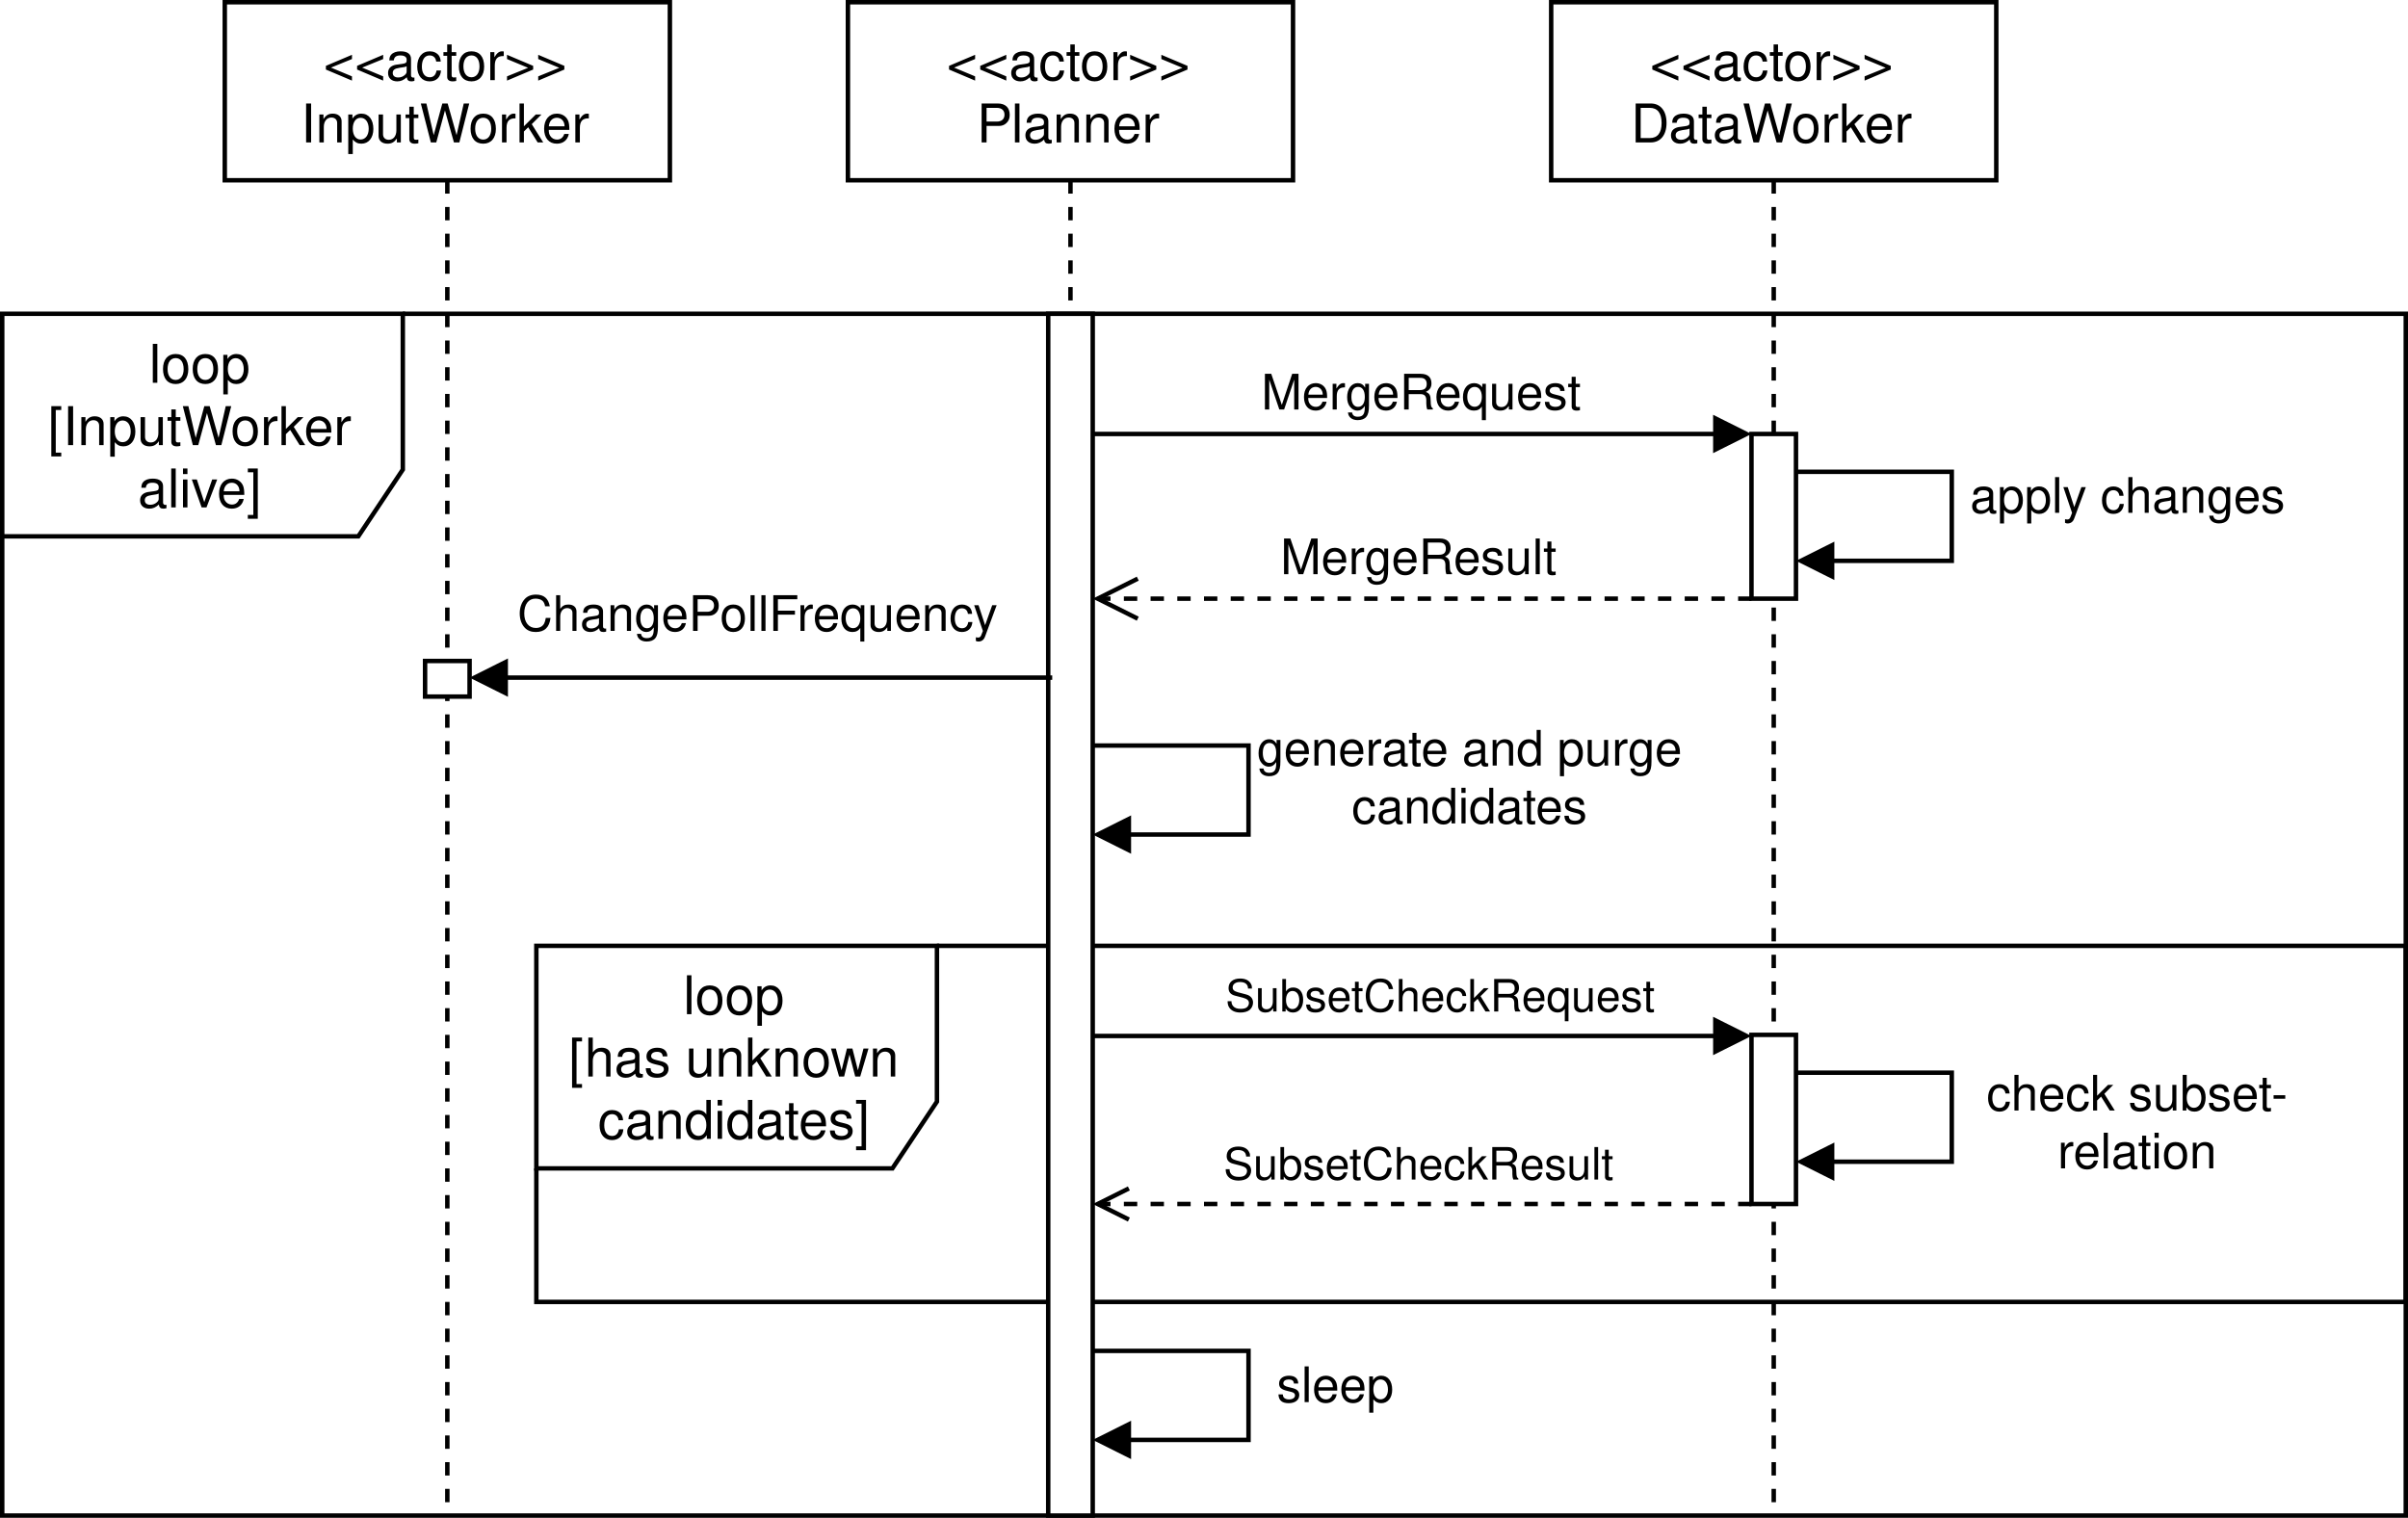
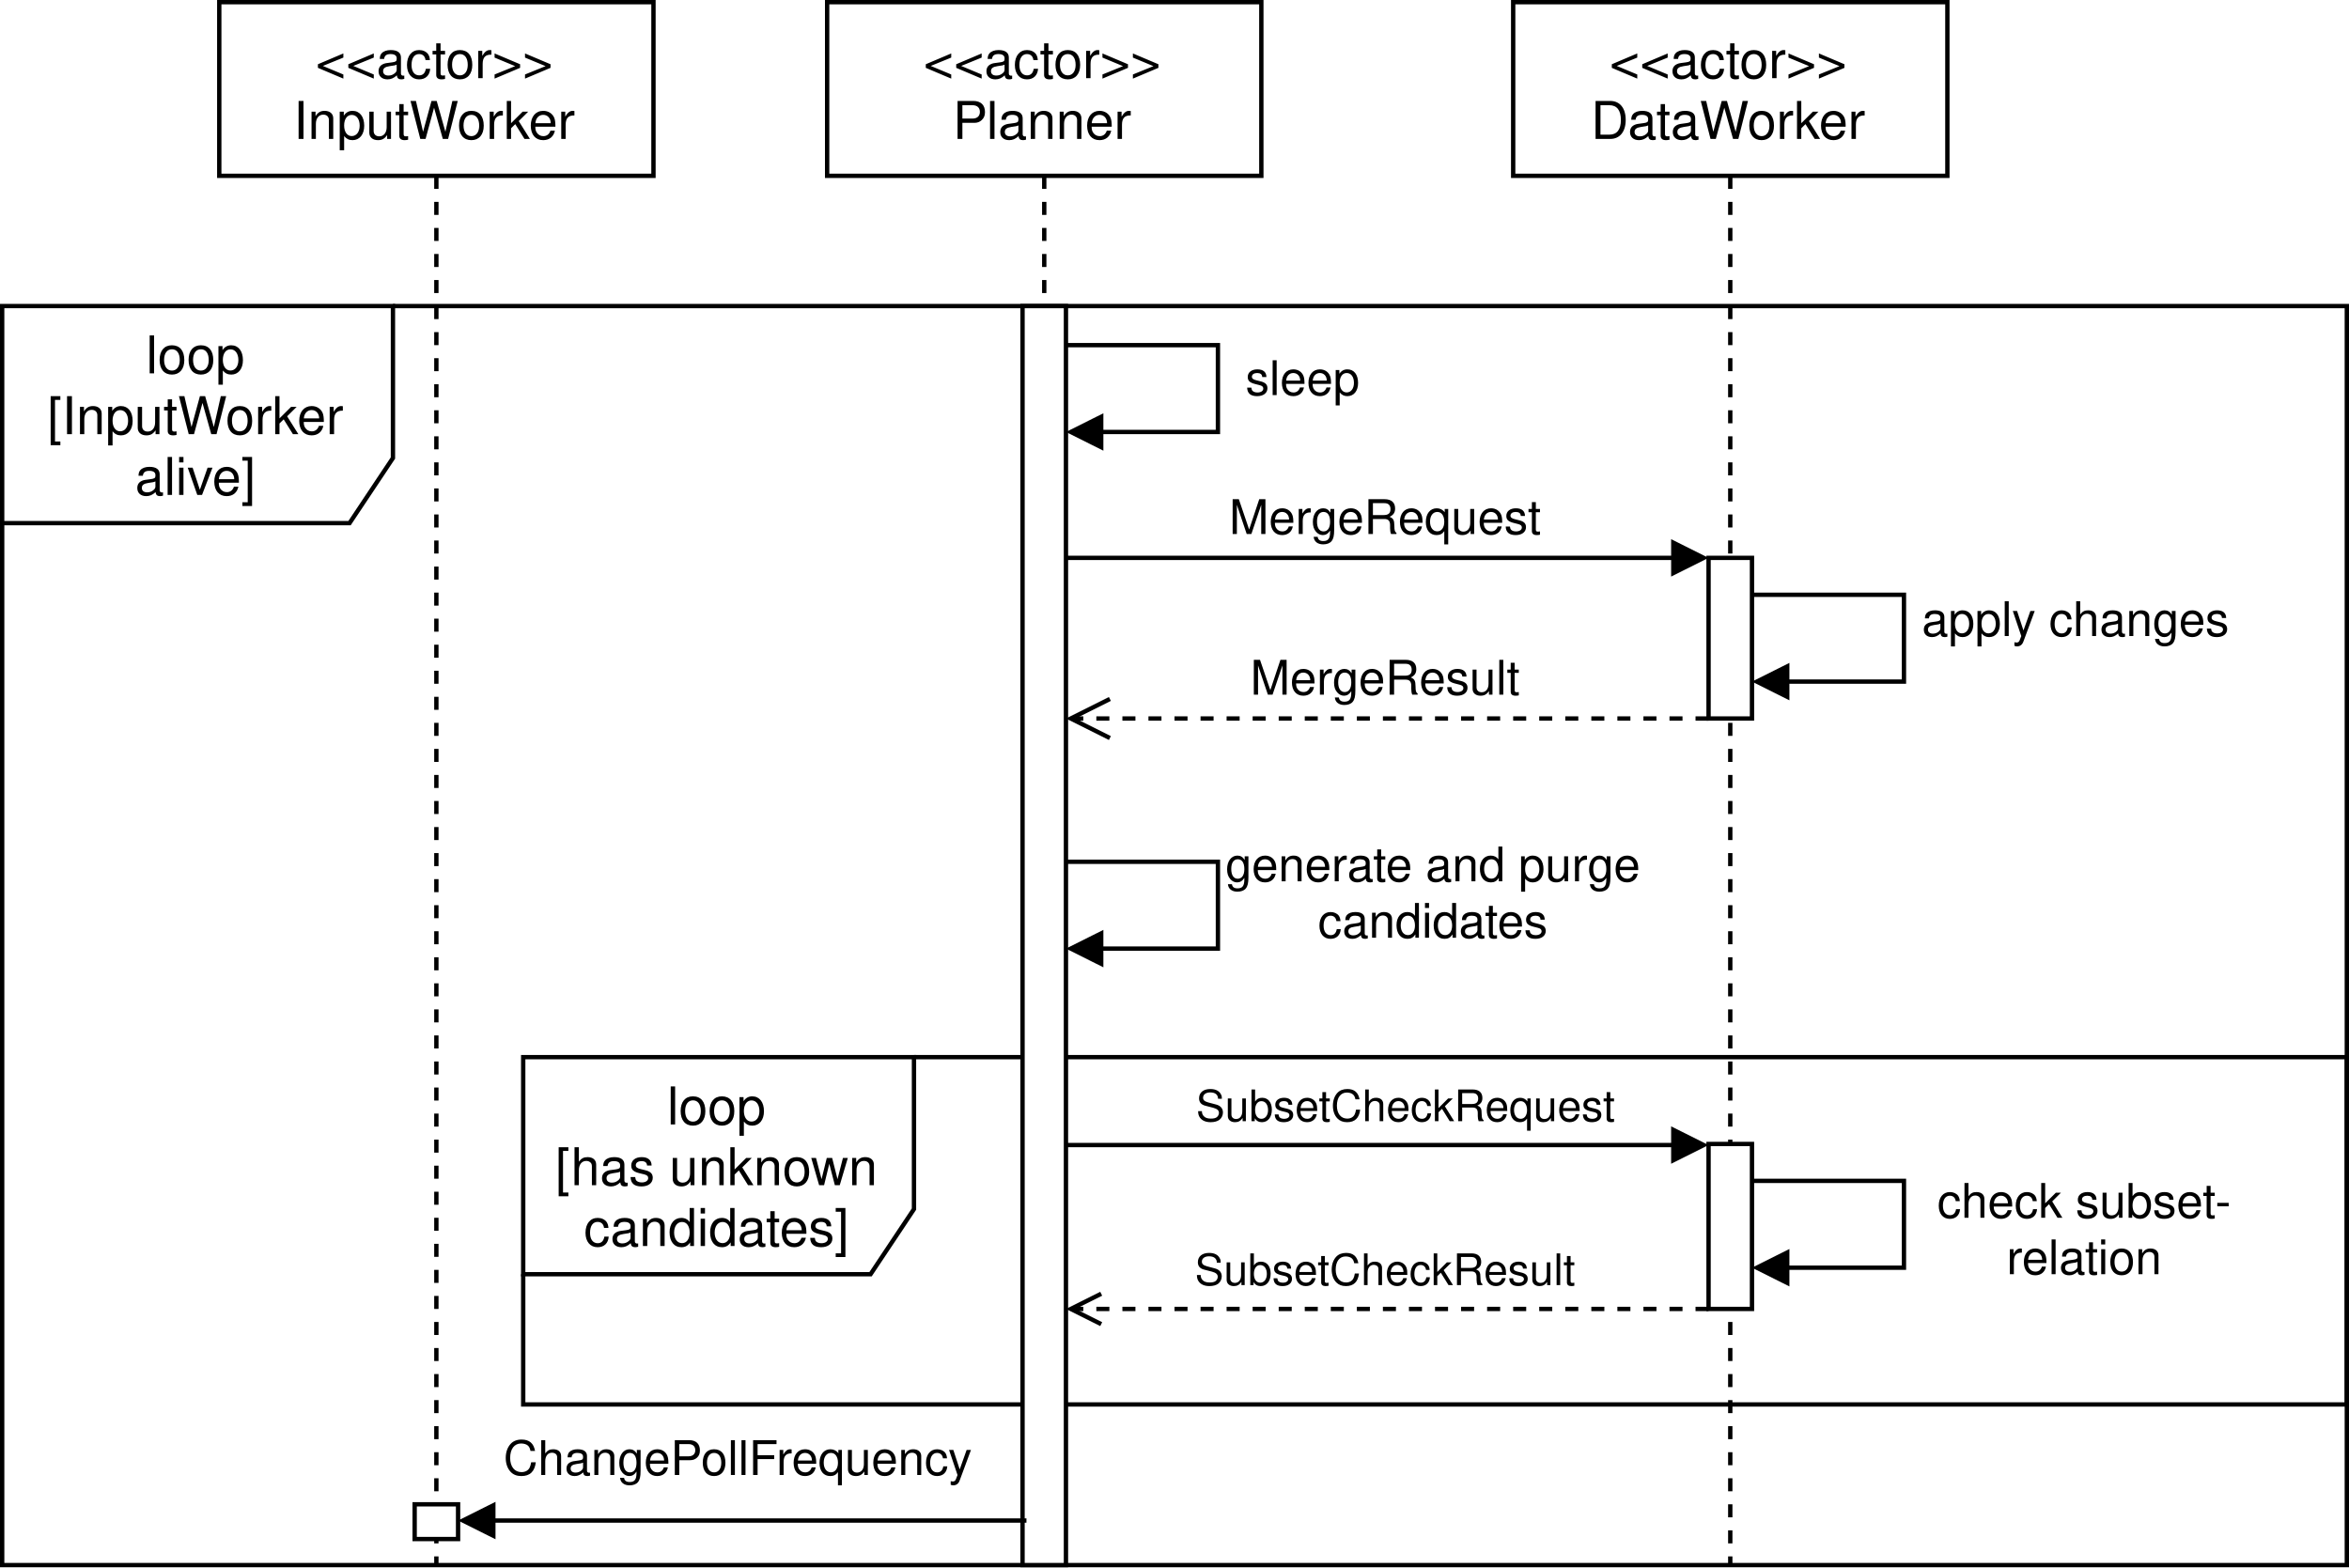
- <svg xmlns="http://www.w3.org/2000/svg" version="1.1" width="541px" height="341px" viewBox="-0.5 -0.5 541 341" content="&lt;mxfile host=&quot;Electron&quot; modified=&quot;2022-09-29T23:50:34.000Z&quot; agent=&quot;5.0 (X11; Linux x86_64) AppleWebKit/537.36 (KHTML, like Gecko) draw.io/20.3.0 Chrome/104.0.511.114 Electron/20.1.3 Safari/537.36&quot; etag=&quot;uLrTou85jU9oanDVkqDL&quot; version=&quot;20.3.0&quot; type=&quot;device&quot;&gt;&lt;diagram id=&quot;VH0Ea4GGsWFqjnjeGwbk&quot; name=&quot;Page-1&quot;&gt;3Vpdc6M2FP01PMaDxPdj7Hx0Z3Zn0k072/ZNAdkwkREFEdv99ZVA2CCBjR2c7GweYrhIV9K5h3ukaxvWYr19zFEWf6MRJgY0o61h3RkQ+sDi/4VhVxtsx68NqzyJahM4GJ6T/7A0mtJaJhEuOg0ZpYQlWdcY0jTFIevYUJ7TTbfZkpLuqBlaYc3wHCKiW38kEYvlsqB3sP+Gk1XcjAzcoH6yRk1juZIiRhHdtEzWvWEtckpZfbXeLjAR2DW41P0eBp7uJ5bjlI3pcGs+2vbqz8ff75NN/g972/6xAzfNOt4QKeWKCaWZAV0DWjwG1txw5l/SrGQ/aP6K89YDRJI3bDh3cnVs10DGF5qJy3JNHnK05pfzjYQuEB3jBi+n8l+Pj3OGt4MrA3u8OM8wXWOW73gT2cGTCEuKec395hAwx5a2uBWsfUckSbLauz7gyC8klOfA6o6ANebDQrNMX1O6SVuPQpRGSYQYp/3PgC4IuvAGAGrw2rAHXn8CdKGGIweKsGpl9ScKGRW0XElj89mg+UQQzwz5MRy/JktMklRAmeE84ZPk7a07Is1PB9ucpxmGkrR6Dqp7QlBWJC+VWzFejsMyL/ir8R0XdTYTVloy4Wqxz1KH4GiR6InXYHCgq3Df1LkPzJ7gWHCC6Fg90VFgzmiSsmoIZy7o3IWY5iymK5oi0gaZoBdMeGBfVzkt02hBCRWNI7xEpYy9Chw8FzjbUXDrge1KGcPWUFthzij+wgvHaSSWVuZcllrZYgGNW7OVGFSYxcITrlq3JFml3PRCGaNr3hOn0a2QQWEjNHwVDBWg4miQhBJLHHWUcRBJcwb3fSSajo5mkwxyTBATwtER6h405XhPgj+HwZxu2IDrdT0UtMxDLDu1xfCEH1/xwxAPANP8cCjRrtVMsntwukrqbKY7NCu1ud9pzi/q8QeW1O18YytLostlgZmhEnUf0FHcdTTufsMcqe/43xIX7Kq0BL205NvBKlTyNe5n6vQ8tICSP4ILiWh7JxwNMPGC2Ol7knO19A4x1OwDf0k5tYF/oZzaEwiDvhf/LDl1zwauy+KGxCfk1PLeD5qvgYayjIiphTFKV1fWSvdcrQQdnOwPE0rTmTnTSCXUPF1JLPdTHiuXUOkwJJiTKmIwpIiFeLku4R7NMH80j1ARV8wD9WNZG/HHs7KtjNZIor6TdkoeAJZ9GeluADSPe5qIdDcqieQ4vRS6gB6g0aDLVbdTfvklZVcN9sfKbn8F53PPtqcqNmepMbD9UXLsvx9LoB9uPxK2923+XKsDW2DBUbBZU+Cm7/2eyxeuTosYh6/TH6+WPANIQalyDN4m7C/xbBZ4QN7/Xd17/IBS399tZefqZte6aUXqeEpoK1JDlfF7J9O19YhMdqCzZx7PMfs/W+XCDF64gbK9YOac9DagZ1fatTQJd4hv7928HGeburV5SMREq6YFx4E1zlJaydkgneoInEmn6bmjnuEDtUo4lilqVUFzNF0xoF/0oMaKRXWIeuIbhIdcZKE03E2Yhg5pxww6WQe44MKso9WHTqShI+p/LBWZzfd8TbnNuVpm4uegoJWYuidI3wEz78JNNvBNxRf8zJzUHwl9QxGKFCUYWCWsm9ZOuUaatr9Mm5CsY/l1TqXcdq9FG9tTdjO2eWkFQHPlaq4mOo05pj8w6cHqhNrDNccVAZq1deOx/+b2A5it19ILgnH2czEWOI7bQQherWSlqh/fjVnT6CgwoeJpIr5ajlqzklMenJnWAXY6XKNkxW8PvzKpmx9+qmPd/w8=&lt;/diagram&gt;&lt;/mxfile&gt;" style="background-color: rgb(255, 255, 255);">
+ <svg xmlns="http://www.w3.org/2000/svg" version="1.1" width="541px" height="361px" viewBox="-0.5 -0.5 541 361" content="&lt;mxfile host=&quot;Electron&quot; modified=&quot;2022-10-08T11:03:42.862Z&quot; agent=&quot;5.0 (X11; Linux x86_64) AppleWebKit/537.36 (KHTML, like Gecko) draw.io/20.3.0 Chrome/104.0.511.114 Electron/20.1.3 Safari/537.36&quot; etag=&quot;Yop9nLrU2PDkpD2fFaVM&quot; version=&quot;20.3.0&quot; type=&quot;device&quot;&gt;&lt;diagram id=&quot;VH0Ea4GGsWFqjnjeGwbk&quot; name=&quot;Page-1&quot;&gt;3Vpdc6s2EP01fowH8WkeYztJO9M7k960c9u+KSADExlRIWK7v74SSAYk49gOTjI3D7FZSYt09rBnJTxxFuvtA4VF+o3ECE9sK95OnOXEtkPX5v+FYdcYPC9oDAnN4sYEWsNT9h+SRktaqyxGZa8jIwSzrOgbI5LnKGI9G6SUbPrdVgT371rABBmGpwhi0/oji1naWGd20Np/QVmSqjsDP2xa1lB1lispUxiTTcfk3E2cBSWENd/W2wXCAjuFSzPufqB1PzGKcnbKgFvrwXWTPx9+v8s29B/2uv1jB27UOl4hruSKMSHFxPYntsNj4Mwn3vzXvKjYD0JfEO00QJy9oom3lKtjOwUZX2ghvlZrfE/hmn+dbyR0oRiYKry82r+xDLmyV0QZ2nZMclkPiKwRozveRbYGEmFJsUBdb9qAea60pZ1g2aE0QkmSZO+6xZF/kVCeA6t/Aqwpv61tVflLTjZ5pymCeZzFkHHafwV0QdiHN3QdA17XPgDvbAR0bQNHDhRm9cqaTxgxImiZSKP6VGg+YsgzAz2G42/ZCuEsF1AWiGZ8kry/s8TS/Nja5jzNMJjldTuorzGGRZk9127F/SiKKlryR+M7KptsJqykYsLVYp+lRgqO7Wvct0zuA+tAcBx/hOg4B6KjwVyQLGf1Lby5oHMfYkJZShKSQ9wFGcNnhHlgXxJKqjxeEExE5xitYCVjrwNnnwuc62m4HYDtShnDNVBLEGcUf+CF4zwWS6sol6VOtljYk1urkxh0mMXCM65atzhLcm56JoyRNR+J8vhWyKCwYRK9CIYKUFE8SEKJJYp7yjiIpDW192OUyJtoqmRAEYZMCEdPqA+gKe/3KPjT3szrhw2Es76HklQ0QnJQVwyP+7GB5odBHgBm+OFQwl2nm2T34HS11KmmOzQrrbuaVcur5v4DS+oPvnGD/pLIalUiNtGJug/oSdz1DO5+Qxyp7+jfCpXsqrRU1V8dGfnUnsjU8XnogD6BZvaFRHSDNxwNMPGC2Jk1yblauoQMqjrwp5RTV+WBT5FTsxb/LDn1zwZOy8uKxW/oqRO8H7WZgRosCizmFqUwT64slv65Ygl6QLkfppSOP/VG0UrgGZ6upJb7KZ+ol+3M3lDMUSUxHJLEUjxdl3CPFIg3zWNYpjXzQNMsD0dmI7LynRzTn3r/QobdAMs57mkkht3ojPGP8OUCLgBgkOFcje0dtvyUIgvsz9yzHj6v+To7WXB+0dJ/Ch3XP0l7Z+/HEphb2U+D7WzU/H7KCX3zWOtgyTIGbmal91Q9cylapCh6GX8zteIZQKpHnWPQNmN/ibZpGAB5/Xd9HfDtSHO93MrB9cWuc9GJ1OlbNUWV0wsly1fvDq6xfXOnAc8x+z9X58LUvlDL3CCcem96G9CzK5UoKuEO8e29lcpxtul1zH0mJlp3LTkOTDnLSS1ng3RqInAmncbnjr5j5zQCl1FFP0QwPY23+T8se7bBi0W9Z3rkJcI9FXkoj3YjJqI28VhhL+8AH1wn7xyV+zOSkaXe66njNe9qucnypmEnNQGNI244DdzLCAdmWvlreVpF9bF56XBwzKIiEmlKcLBOWjedarnBmnRfn41I10GGveNs/EB1Nlpi0iqaAFy65TdchYarkXZknjUbmPTgcYQ+IgSn7frV2vrx2L+r/QBmm6fnJUao+FqMBZ7n9xCyr3ZGpQtgEITjKGkQao5GYqujvWRREx6cl94/7PW/xvkUv2x/U9J0b3+Y49z9Dw==&lt;/diagram&gt;&lt;/mxfile&gt;" style="background-color: rgb(255, 255, 255);">
  <defs />
  <g>
    <path d="M 0 70 L 90 70 L 90 105 L 80 120 L 0 120 Z" fill="rgb(255, 255, 255)" stroke="rgb(0, 0, 0)" stroke-miterlimit="10" pointer-events="all" />
-     <path d="M 90 70 L 540 70 L 540 340 L 0 340 L 0 120" fill="none" stroke="rgb(0, 0, 0)" stroke-miterlimit="10" pointer-events="all" />
+     <path d="M 90 70 L 540 70 L 540 360 L 0 360 L 0 120" fill="none" stroke="rgb(0, 0, 0)" stroke-miterlimit="10" pointer-events="all" />
    <g fill="rgb(0, 0, 0)" font-family="Helvetica" text-anchor="middle" font-size="12px">
-       <text x="44.36" y="85.5">loop</text>
-       <text x="44.36" y="99.5">[InputWorker</text>
-       <text x="44.36" y="113.5">alive]</text>
+       <text x="44.5" y="85.5">loop</text>
+       <text x="44.5" y="99.5">[InputWorker</text>
+       <text x="44.5" y="113.5">alive]</text>
    </g>
-     <path d="M 120 212 L 210 212 L 210 247 L 200 262 L 120 262 Z" fill="rgb(255, 255, 255)" stroke="rgb(0, 0, 0)" stroke-miterlimit="10" pointer-events="all" />
-     <path d="M 210 212 L 540 212 L 540 292 L 120 292 L 120 262" fill="none" stroke="rgb(0, 0, 0)" stroke-miterlimit="10" pointer-events="all" />
+     <path d="M 120 243 L 210 243 L 210 278 L 200 293 L 120 293 Z" fill="rgb(255, 255, 255)" stroke="rgb(0, 0, 0)" stroke-miterlimit="10" pointer-events="all" />
+     <path d="M 210 243 L 540 243 L 540 323 L 120 323 L 120 293" fill="none" stroke="rgb(0, 0, 0)" stroke-miterlimit="10" pointer-events="all" />
    <g fill="rgb(0, 0, 0)" font-family="Helvetica" text-anchor="middle" font-size="12px">
-       <text x="164.36" y="227.36">loop</text>
-       <text x="164.36" y="241.36">[has unknown</text>
-       <text x="164.36" y="255.36">candidates]</text>
+       <text x="164.5" y="258.5">loop</text>
+       <text x="164.5" y="272.5">[has unknown</text>
+       <text x="164.5" y="286.5">candidates]</text>
    </g>
    <rect x="190" y="0" width="100" height="40" fill="rgb(255, 255, 255)" stroke="rgb(0, 0, 0)" pointer-events="all" />
-     <path d="M 240 40 L 240 320" fill="none" stroke="rgb(0, 0, 0)" stroke-miterlimit="10" stroke-dasharray="3 3" pointer-events="all" />
+     <path d="M 240 40 L 240 360" fill="none" stroke="rgb(0, 0, 0)" stroke-miterlimit="10" stroke-dasharray="3 3" pointer-events="all" />
    <g fill="rgb(0, 0, 0)" font-family="Helvetica" text-anchor="middle" font-size="12px">
      <text x="239.5" y="17.5">&lt;&lt;actor&gt;&gt;</text>
      <text x="239.5" y="31.5">Planner</text>
    </g>
-     <rect x="235" y="70" width="10" height="270" fill="rgb(255, 255, 255)" stroke="rgb(0, 0, 0)" pointer-events="all" />
-     <path d="M 245 167 L 280 167 L 280 187 L 253.12 187" fill="none" stroke="rgb(0, 0, 0)" stroke-miterlimit="10" pointer-events="stroke" />
-     <path d="M 246.12 187 L 253.12 183.5 L 253.12 190.5 Z" fill="rgb(0, 0, 0)" stroke="rgb(0, 0, 0)" stroke-miterlimit="10" pointer-events="all" />
+     <rect x="235" y="70" width="10" height="290" fill="rgb(255, 255, 255)" stroke="rgb(0, 0, 0)" pointer-events="all" />
+     <path d="M 245 198 L 280 198 L 280 218 L 253.12 218" fill="none" stroke="rgb(0, 0, 0)" stroke-miterlimit="10" pointer-events="stroke" />
+     <path d="M 246.12 218 L 253.12 214.5 L 253.12 221.5 Z" fill="rgb(0, 0, 0)" stroke="rgb(0, 0, 0)" stroke-miterlimit="10" pointer-events="all" />
    <g fill="rgb(0, 0, 0)" font-family="Helvetica" text-anchor="middle" font-size="11px">
-       <rect fill="rgb(255, 255, 255)" stroke="none" x="282" y="162" width="98" height="27" stroke-width="0" />
-       <text x="329.64" y="171.5">generate and purge</text>
-       <text x="329.64" y="184.5"> candidates</text>
+       <rect fill="rgb(255, 255, 255)" stroke="none" x="282" y="193" width="98" height="27" stroke-width="0" />
+       <text x="329.5" y="202.5">generate and purge</text>
+       <text x="329.5" y="215.5"> candidates</text>
    </g>
-     <path d="M 245 97 L 384.88 97" fill="none" stroke="rgb(0, 0, 0)" stroke-miterlimit="10" pointer-events="stroke" />
-     <path d="M 391.88 97 L 384.88 100.5 L 384.88 93.5 Z" fill="rgb(0, 0, 0)" stroke="rgb(0, 0, 0)" stroke-miterlimit="10" pointer-events="all" />
+     <path d="M 245 128 L 384.88 128" fill="none" stroke="rgb(0, 0, 0)" stroke-miterlimit="10" pointer-events="stroke" />
+     <path d="M 391.88 128 L 384.88 131.5 L 384.88 124.5 Z" fill="rgb(0, 0, 0)" stroke="rgb(0, 0, 0)" stroke-miterlimit="10" pointer-events="all" />
    <g fill="rgb(0, 0, 0)" font-family="Helvetica" text-anchor="middle" font-size="11px">
-       <rect fill="rgb(255, 255, 255)" stroke="none" x="283" y="82" width="74" height="14" stroke-width="0" />
-       <text x="318.79" y="91.5">MergeRequest</text>
+       <rect fill="rgb(255, 255, 255)" stroke="none" x="283" y="113" width="74" height="14" stroke-width="0" />
+       <text x="318.5" y="122.5">MergeRequest</text>
    </g>
    <rect x="348" y="0" width="100" height="40" fill="rgb(255, 255, 255)" stroke="rgb(0, 0, 0)" pointer-events="all" />
-     <path d="M 398 40 L 398 340" fill="none" stroke="rgb(0, 0, 0)" stroke-miterlimit="10" stroke-dasharray="3 3" pointer-events="all" />
+     <path d="M 398 40 L 398 360" fill="none" stroke="rgb(0, 0, 0)" stroke-miterlimit="10" stroke-dasharray="3 3" pointer-events="all" />
    <g fill="rgb(0, 0, 0)" font-family="Helvetica" text-anchor="middle" font-size="12px">
      <text x="397.5" y="17.5">&lt;&lt;actor&gt;&gt;</text>
      <text x="397.5" y="31.5">DataWorker</text>
    </g>
-     <rect x="393" y="97" width="10" height="37" fill="rgb(255, 255, 255)" stroke="rgb(0, 0, 0)" pointer-events="all" />
-     <path d="M 403 105.5 L 438 105.5 L 438 125.5 L 411.12 125.5" fill="none" stroke="rgb(0, 0, 0)" stroke-miterlimit="10" pointer-events="stroke" />
-     <path d="M 404.12 125.5 L 411.12 122 L 411.12 129 Z" fill="rgb(0, 0, 0)" stroke="rgb(0, 0, 0)" stroke-miterlimit="10" pointer-events="all" />
+     <rect x="393" y="128" width="10" height="37" fill="rgb(255, 255, 255)" stroke="rgb(0, 0, 0)" pointer-events="all" />
+     <path d="M 403 136.5 L 438 136.5 L 438 156.5 L 411.12 156.5" fill="none" stroke="rgb(0, 0, 0)" stroke-miterlimit="10" pointer-events="stroke" />
+     <path d="M 404.12 156.5 L 411.12 153 L 411.12 160 Z" fill="rgb(0, 0, 0)" stroke="rgb(0, 0, 0)" stroke-miterlimit="10" pointer-events="all" />
    <g fill="rgb(0, 0, 0)" font-family="Helvetica" text-anchor="middle" font-size="11px">
-       <rect fill="rgb(255, 255, 255)" stroke="none" x="442" y="105" width="73" height="14" stroke-width="0" />
-       <text x="477.5" y="114.71">apply changes</text>
+       <rect fill="rgb(255, 255, 255)" stroke="none" x="442" y="136" width="73" height="14" stroke-width="0" />
+       <text x="477.5" y="146">apply changes</text>
    </g>
-     <path d="M 393 134 L 258 134 L 247.24 134" fill="none" stroke="rgb(0, 0, 0)" stroke-miterlimit="10" stroke-dasharray="3 3" pointer-events="stroke" />
-     <path d="M 255.12 129.5 L 246.12 134 L 255.12 138.5" fill="none" stroke="rgb(0, 0, 0)" stroke-miterlimit="10" pointer-events="all" />
+     <path d="M 393 165 L 258 165 L 247.24 165" fill="none" stroke="rgb(0, 0, 0)" stroke-miterlimit="10" stroke-dasharray="3 3" pointer-events="stroke" />
+     <path d="M 255.12 160.5 L 246.12 165 L 255.12 169.5" fill="none" stroke="rgb(0, 0, 0)" stroke-miterlimit="10" pointer-events="all" />
    <g fill="rgb(0, 0, 0)" font-family="Helvetica" text-anchor="middle" font-size="11px">
-       <rect fill="rgb(255, 255, 255)" stroke="none" x="287" y="119" width="64" height="14" stroke-width="0" />
-       <text x="318.21" y="128.5">MergeResult</text>
+       <rect fill="rgb(255, 255, 255)" stroke="none" x="288" y="150" width="64" height="14" stroke-width="0" />
+       <text x="318.5" y="159.5">MergeResult</text>
    </g>
    <rect x="50" y="0" width="100" height="40" fill="rgb(255, 255, 255)" stroke="rgb(0, 0, 0)" pointer-events="all" />
-     <path d="M 100 40 L 100 340" fill="none" stroke="rgb(0, 0, 0)" stroke-miterlimit="10" stroke-dasharray="3 3" pointer-events="all" />
+     <path d="M 100 40 L 100 360" fill="none" stroke="rgb(0, 0, 0)" stroke-miterlimit="10" stroke-dasharray="3 3" pointer-events="all" />
    <g fill="rgb(0, 0, 0)" font-family="Helvetica" text-anchor="middle" font-size="12px">
      <text x="99.5" y="17.5">&lt;&lt;actor&gt;&gt;</text>
      <text x="99.5" y="31.5">InputWorker</text>
    </g>
-     <rect x="95" y="148" width="10" height="8" fill="rgb(255, 255, 255)" stroke="rgb(0, 0, 0)" pointer-events="all" />
-     <rect x="393" y="232" width="10" height="38" fill="rgb(255, 255, 255)" stroke="rgb(0, 0, 0)" pointer-events="all" />
-     <path d="M 244.71 232.25 L 384.88 232.25" fill="none" stroke="rgb(0, 0, 0)" stroke-miterlimit="10" pointer-events="stroke" />
-     <path d="M 391.88 232.25 L 384.88 235.75 L 384.88 228.75 Z" fill="rgb(0, 0, 0)" stroke="rgb(0, 0, 0)" stroke-miterlimit="10" pointer-events="all" />
+     <rect x="95" y="346" width="10" height="8" fill="rgb(255, 255, 255)" stroke="rgb(0, 0, 0)" pointer-events="all" />
+     <rect x="393" y="263" width="10" height="38" fill="rgb(255, 255, 255)" stroke="rgb(0, 0, 0)" pointer-events="all" />
+     <path d="M 244.71 263.25 L 384.88 263.25" fill="none" stroke="rgb(0, 0, 0)" stroke-miterlimit="10" pointer-events="stroke" />
+     <path d="M 391.88 263.25 L 384.88 266.75 L 384.88 259.75 Z" fill="rgb(0, 0, 0)" stroke="rgb(0, 0, 0)" stroke-miterlimit="10" pointer-events="all" />
    <g fill="rgb(0, 0, 0)" font-family="Helvetica" text-anchor="middle" font-size="10px">
-       <rect fill="rgb(255, 255, 255)" stroke="none" x="275" y="218" width="99" height="13" stroke-width="0" />
-       <text x="323.07" y="226.75">SubsetCheckRequest</text>
+       <rect fill="rgb(255, 255, 255)" stroke="none" x="275" y="249" width="99" height="13" stroke-width="0" />
+       <text x="323.21" y="257.75">SubsetCheckRequest</text>
    </g>
-     <path d="M 393 270 L 247.24 270" fill="none" stroke="rgb(0, 0, 0)" stroke-miterlimit="10" stroke-dasharray="3 3" pointer-events="stroke" />
-     <path d="M 253.12 266.5 L 246.12 270 L 253.12 273.5" fill="none" stroke="rgb(0, 0, 0)" stroke-miterlimit="10" pointer-events="all" />
+     <path d="M 393 301 L 247.24 301" fill="none" stroke="rgb(0, 0, 0)" stroke-miterlimit="10" stroke-dasharray="3 3" pointer-events="stroke" />
+     <path d="M 253.12 297.5 L 246.12 301 L 253.12 304.5" fill="none" stroke="rgb(0, 0, 0)" stroke-miterlimit="10" pointer-events="all" />
    <g fill="rgb(0, 0, 0)" font-family="Helvetica" text-anchor="middle" font-size="10px">
-       <rect fill="rgb(255, 255, 255)" stroke="none" x="274" y="256" width="90" height="13" stroke-width="0" />
-       <text x="318.21" y="264.5">SubsetCheckResult</text>
+       <rect fill="rgb(255, 255, 255)" stroke="none" x="275" y="287" width="90" height="13" stroke-width="0" />
+       <text x="318.5" y="295.5">SubsetCheckResult</text>
    </g>
-     <path d="M 235.9 151.74 L 113.12 151.74" fill="none" stroke="rgb(0, 0, 0)" stroke-miterlimit="10" pointer-events="stroke" />
-     <path d="M 106.12 151.74 L 113.12 148.24 L 113.12 155.24 Z" fill="rgb(0, 0, 0)" stroke="rgb(0, 0, 0)" stroke-miterlimit="10" pointer-events="all" />
+     <path d="M 235.9 349.74 L 113.12 349.74" fill="none" stroke="rgb(0, 0, 0)" stroke-miterlimit="10" pointer-events="stroke" />
+     <path d="M 106.12 349.74 L 113.12 346.24 L 113.12 353.24 Z" fill="rgb(0, 0, 0)" stroke="rgb(0, 0, 0)" stroke-miterlimit="10" pointer-events="all" />
    <g fill="rgb(0, 0, 0)" font-family="Helvetica" text-anchor="middle" font-size="11px">
-       <rect fill="rgb(255, 255, 255)" stroke="none" x="115" y="131" width="111" height="14" stroke-width="0" />
-       <text x="169.69" y="141.24">ChangePollFrequency</text>
+       <rect fill="rgb(255, 255, 255)" stroke="none" x="115" y="329" width="111" height="14" stroke-width="0" />
+       <text x="169.4" y="339.24">ChangePollFrequency</text>
    </g>
-     <path d="M 403 240.5 L 438 240.5 L 438 260.5 L 411.12 260.5" fill="none" stroke="rgb(0, 0, 0)" stroke-miterlimit="10" pointer-events="stroke" />
-     <path d="M 404.12 260.5 L 411.12 257 L 411.12 264 Z" fill="rgb(0, 0, 0)" stroke="rgb(0, 0, 0)" stroke-miterlimit="10" pointer-events="all" />
+     <path d="M 403 271.5 L 438 271.5 L 438 291.5 L 411.12 291.5" fill="none" stroke="rgb(0, 0, 0)" stroke-miterlimit="10" pointer-events="stroke" />
+     <path d="M 404.12 291.5 L 411.12 288 L 411.12 295 Z" fill="rgb(0, 0, 0)" stroke="rgb(0, 0, 0)" stroke-miterlimit="10" pointer-events="all" />
    <g fill="rgb(0, 0, 0)" font-family="Helvetica" text-anchor="middle" font-size="11px">
-       <rect fill="rgb(255, 255, 255)" stroke="none" x="446" y="252" width="70" height="27" stroke-width="0" />
-       <text x="479.64" y="249">check subset-</text>
-       <text x="479.64" y="262">relation</text>
+       <rect fill="rgb(255, 255, 255)" stroke="none" x="446" y="283" width="70" height="27" stroke-width="0" />
+       <text x="479.5" y="280">check subset-</text>
+       <text x="479.5" y="293">relation</text>
    </g>
-     <path d="M 245 303 L 280 303 L 280 323 L 253.12 323" fill="none" stroke="rgb(0, 0, 0)" stroke-miterlimit="10" pointer-events="stroke" />
-     <path d="M 246.12 323 L 253.12 319.5 L 253.12 326.5 Z" fill="rgb(0, 0, 0)" stroke="rgb(0, 0, 0)" stroke-miterlimit="10" pointer-events="all" />
+     <path d="M 245 79 L 280 79 L 280 99 L 253.12 99" fill="none" stroke="rgb(0, 0, 0)" stroke-miterlimit="10" pointer-events="stroke" />
+     <path d="M 246.12 99 L 253.12 95.5 L 253.12 102.5 Z" fill="rgb(0, 0, 0)" stroke="rgb(0, 0, 0)" stroke-miterlimit="10" pointer-events="all" />
    <g fill="rgb(0, 0, 0)" font-family="Helvetica" text-anchor="middle" font-size="11px">
-       <rect fill="rgb(255, 255, 255)" stroke="none" x="287" y="305" width="28" height="14" stroke-width="0" />
-       <text x="299.5" y="314.5">sleep</text>
+       <rect fill="rgb(255, 255, 255)" stroke="none" x="287" y="81" width="28" height="14" stroke-width="0" />
+       <text x="299.5" y="90.5">sleep</text>
    </g>
  </g>
</svg>
